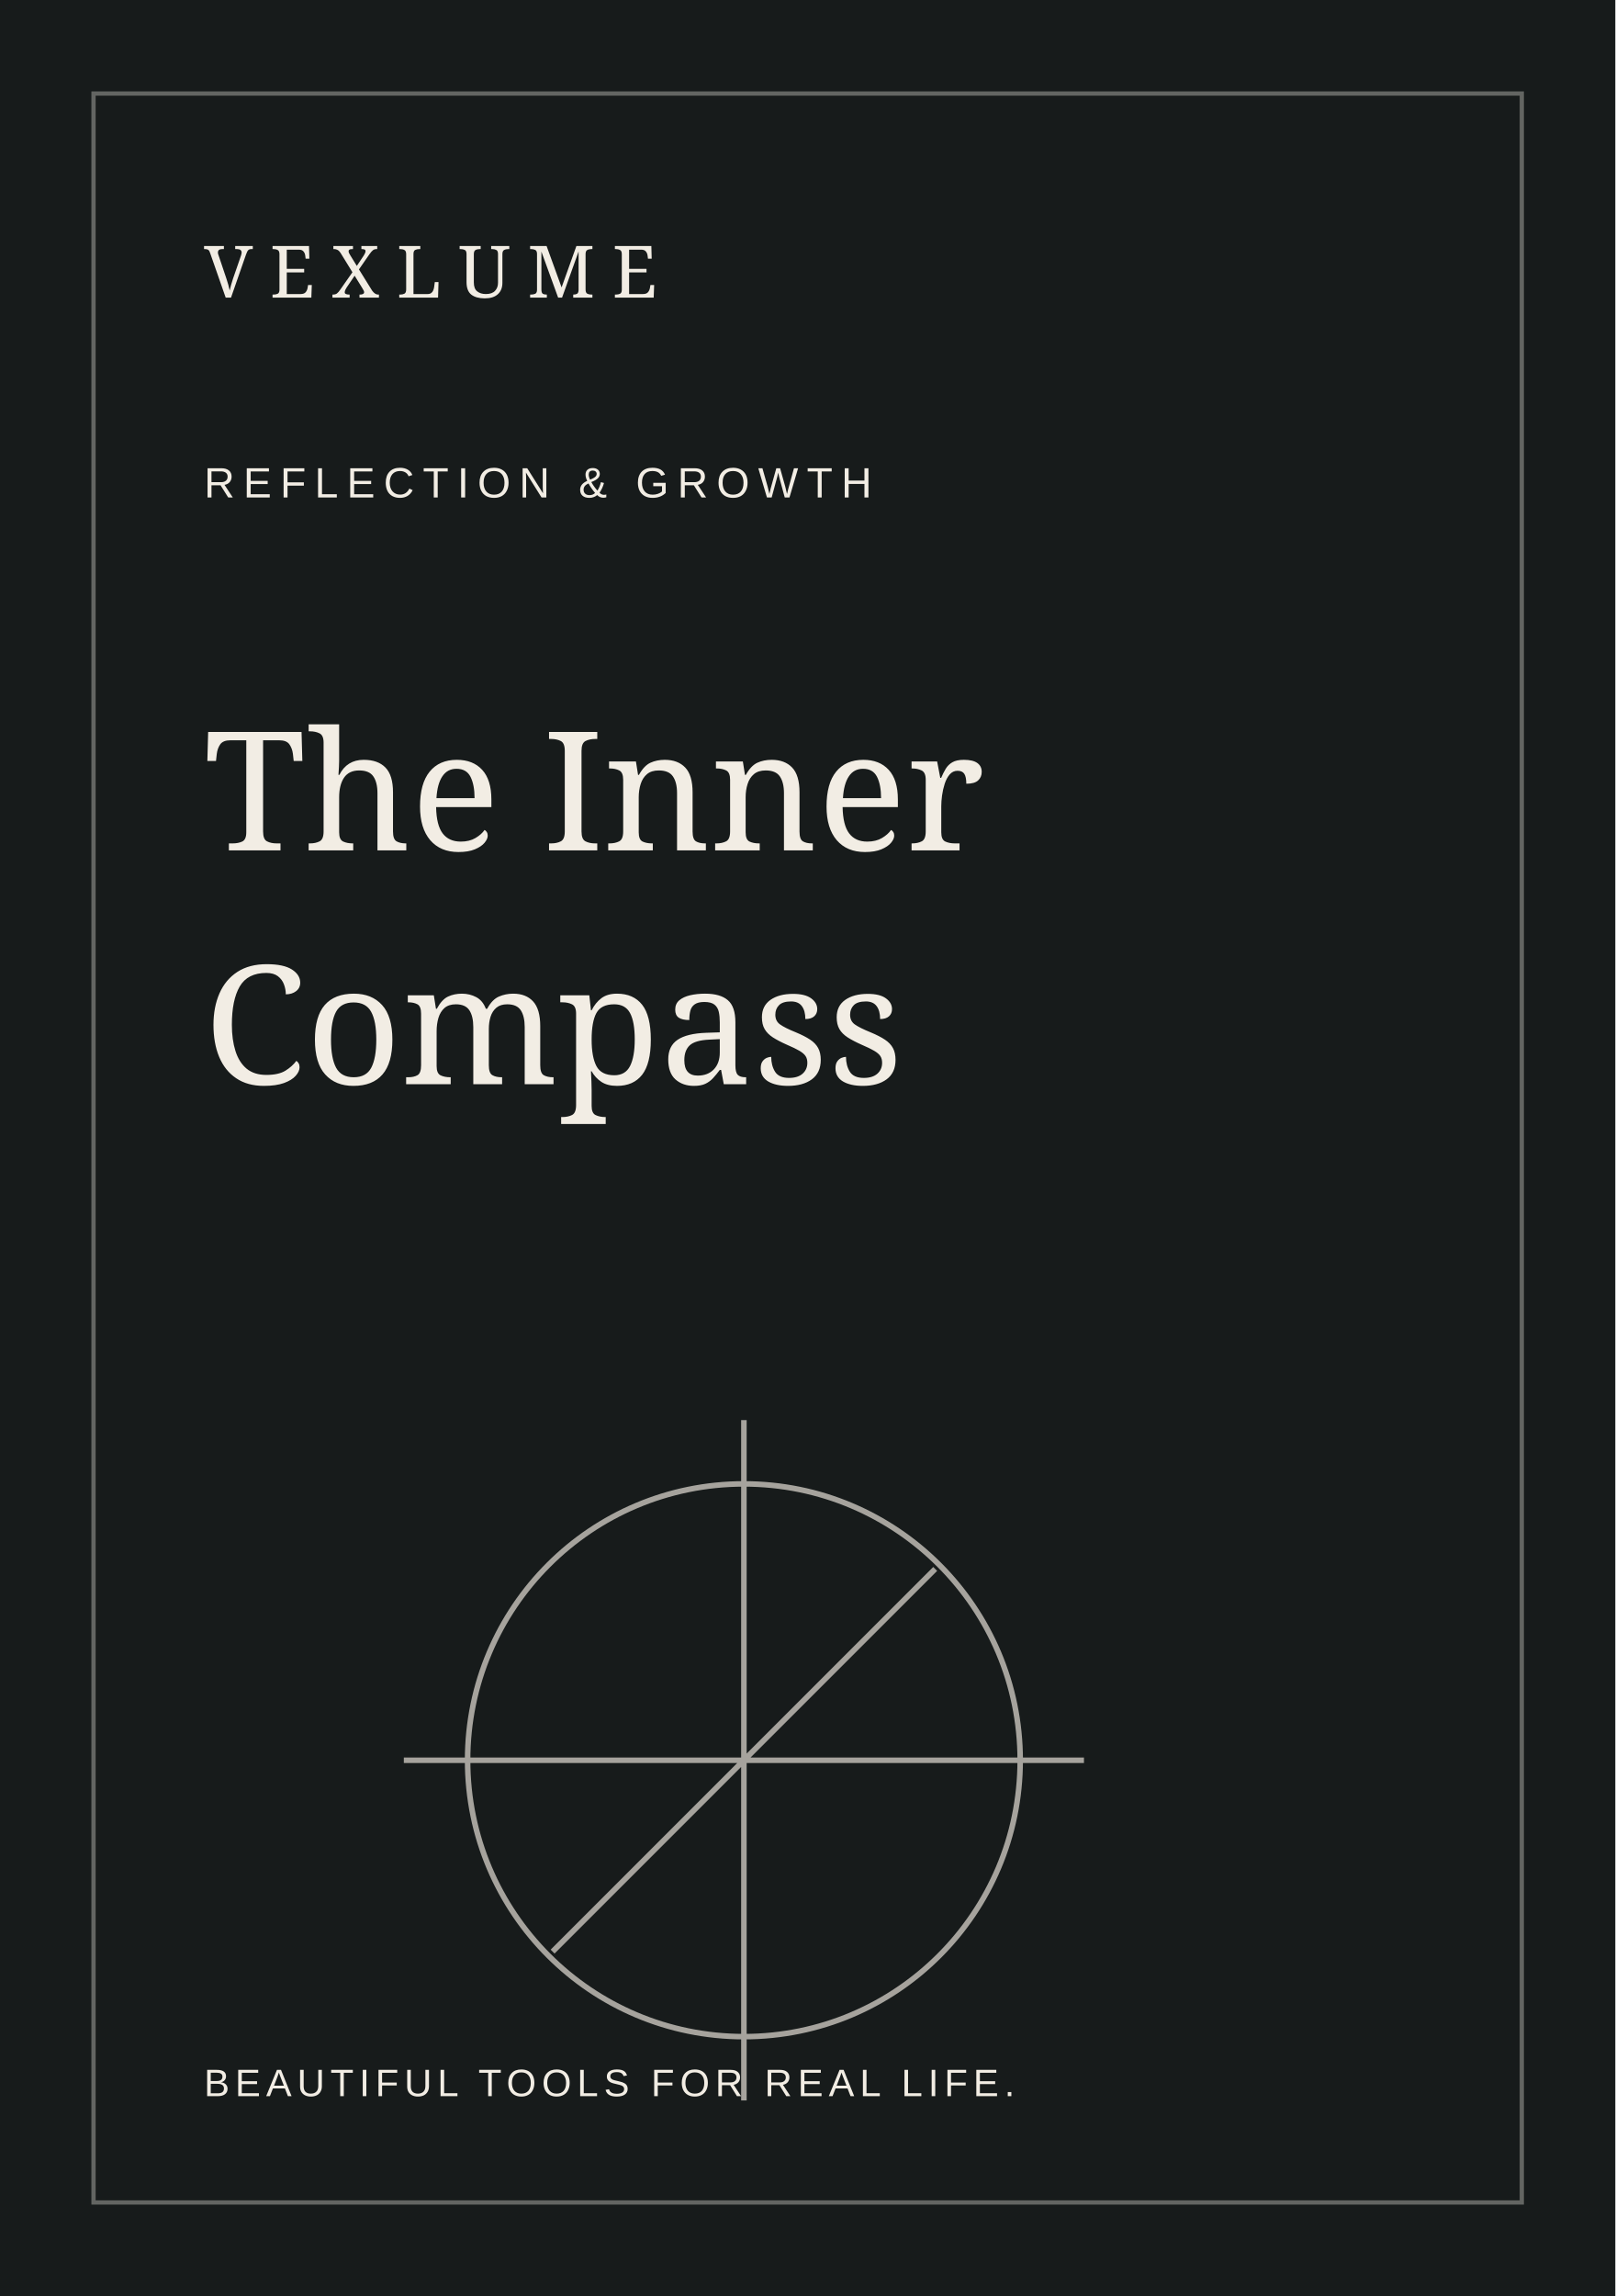
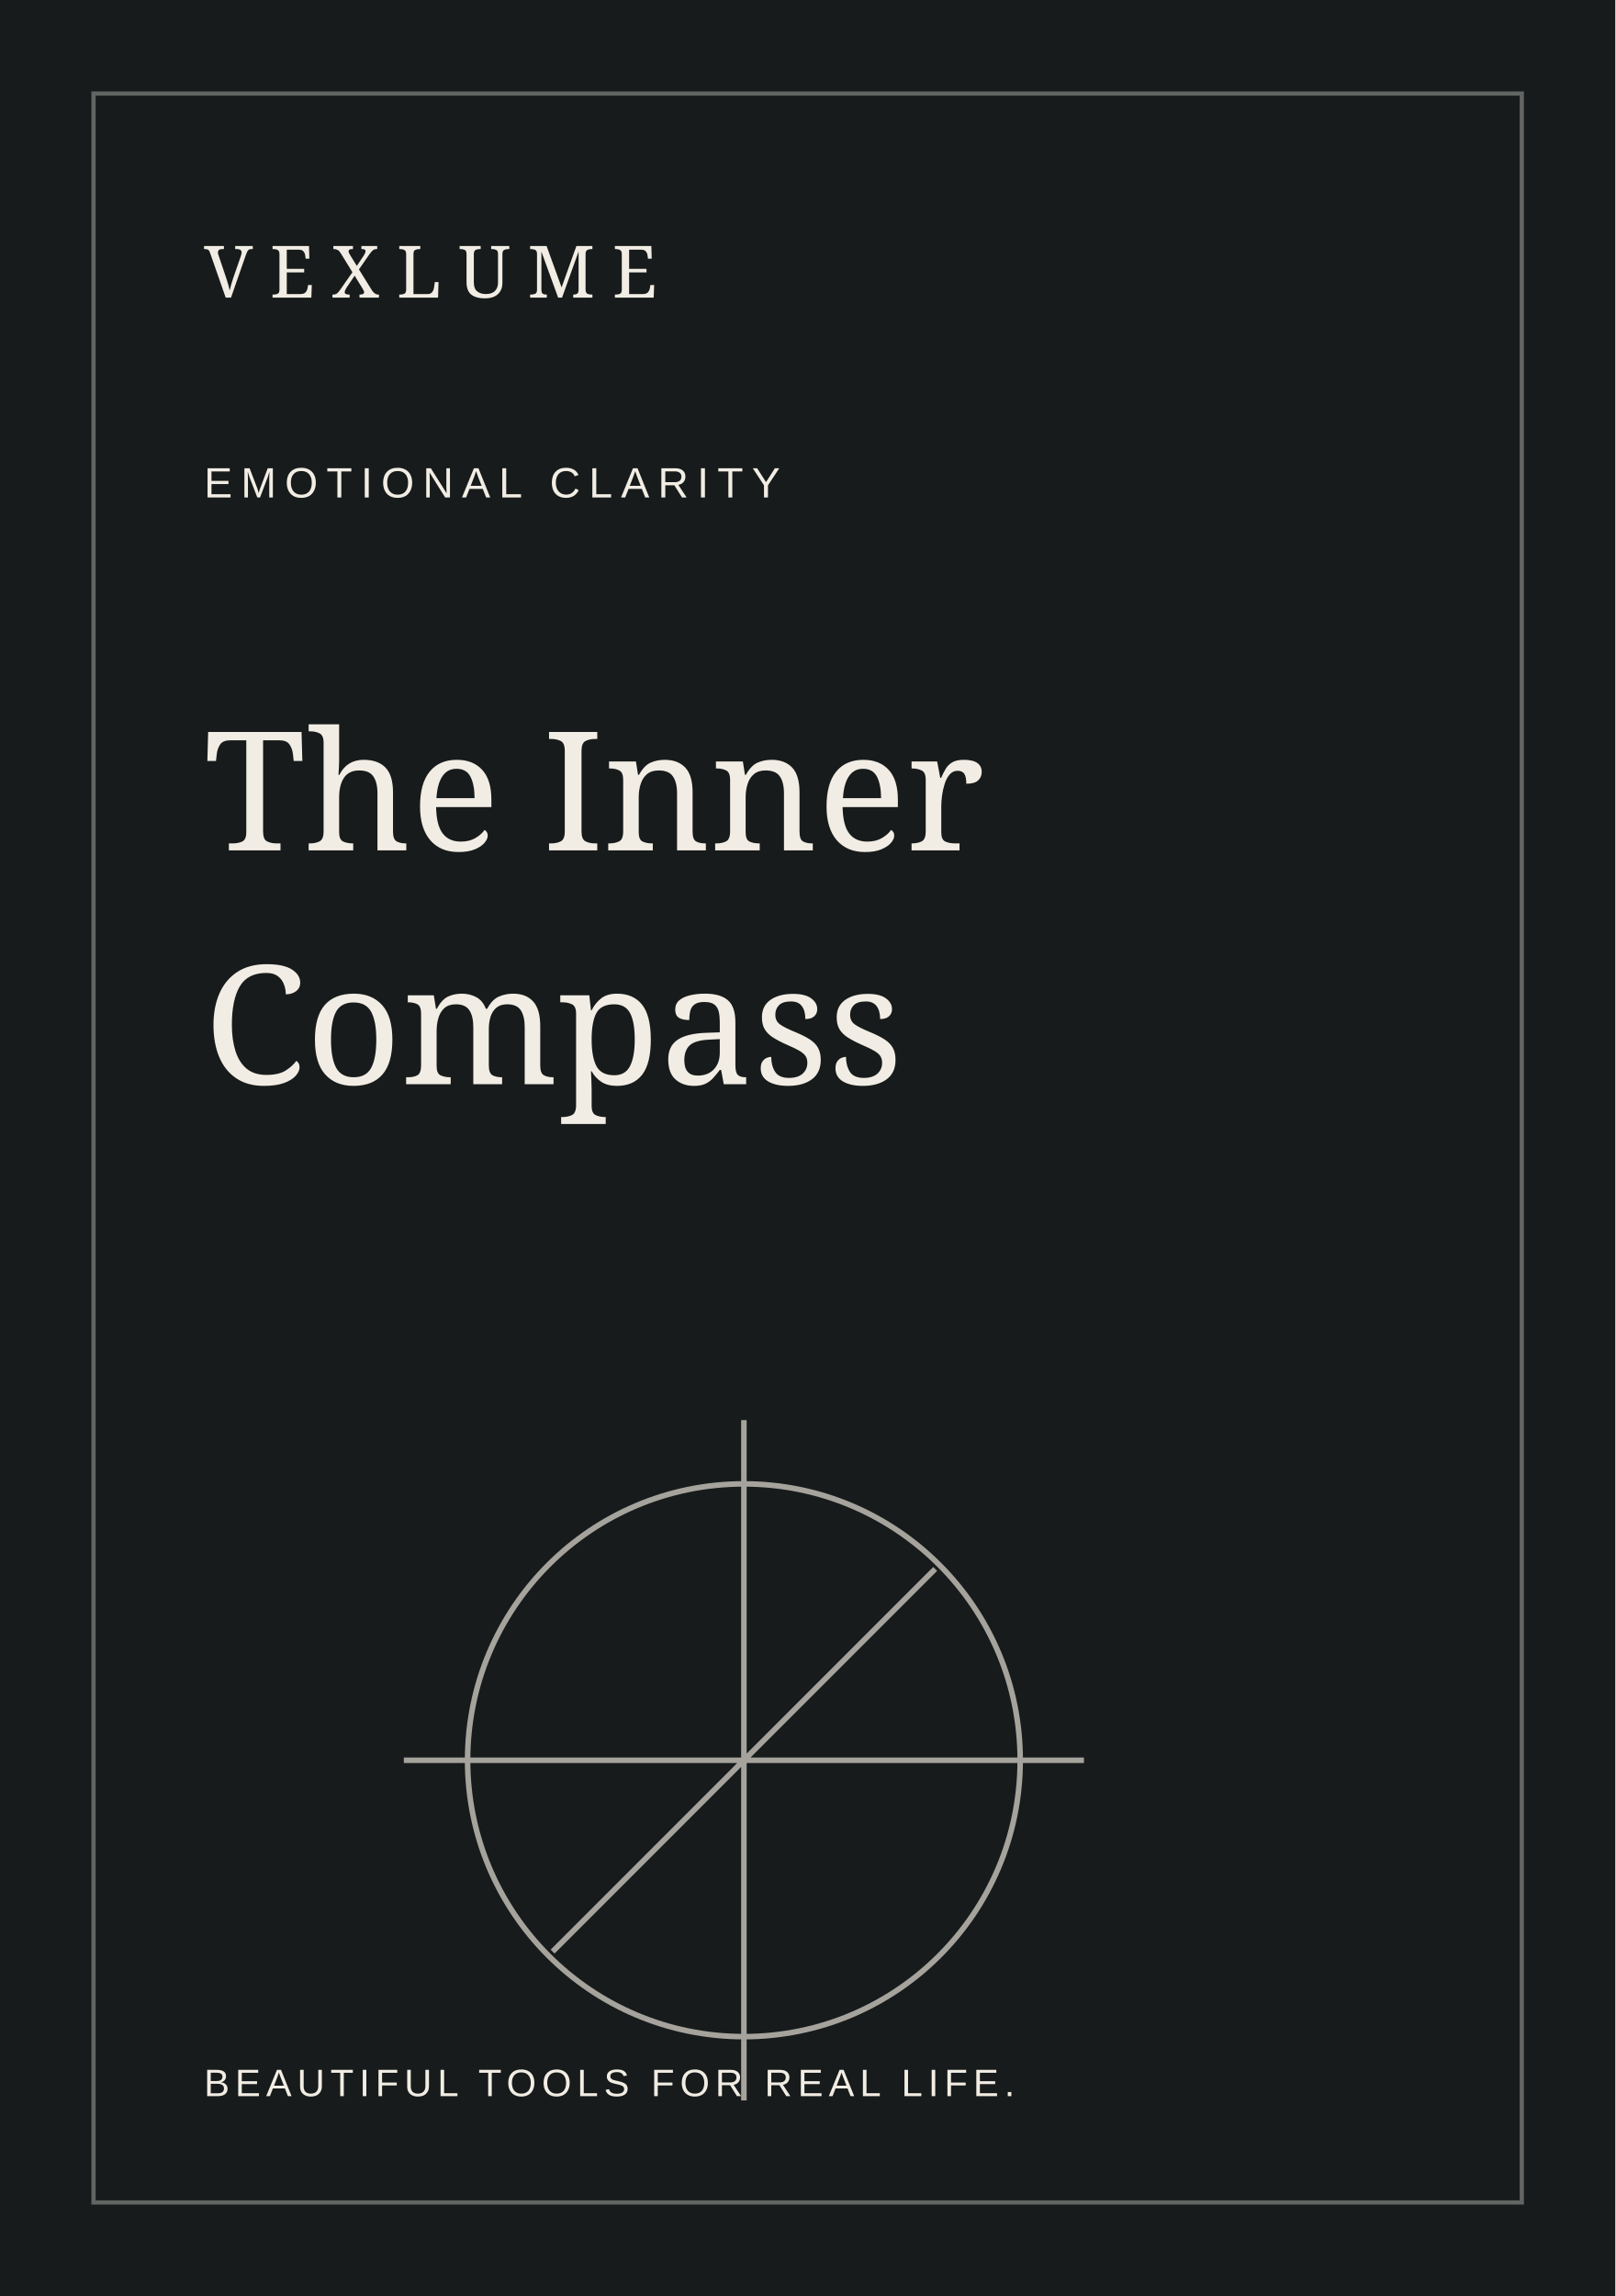
<svg xmlns="http://www.w3.org/2000/svg" width="380" height="540" viewBox="0 0 380 540">
  <rect width="380" height="540" fill="#171B1B" />
  <rect x="22" y="22" width="336" height="496" fill="none" stroke="#F2EDE4" opacity=".35" />
  <g fill="#F2EDE4" font-family="Georgia,serif">
    <text x="48" y="70" font-size="17" letter-spacing="4">VEXLUME</text>
-     <text x="48" y="117" font-family="Arial,sans-serif" font-size="10" letter-spacing="2">REFLECTION &amp; GROWTH</text>
+     <text x="48" y="117" font-family="Arial,sans-serif" font-size="10" letter-spacing="2">EMOTIONAL CLARITY</text>
    <text x="48" y="200" font-size="39">The Inner</text>
    <text x="48" y="255" font-size="39">Compass</text>
    <text x="48" y="493" font-family="Arial,sans-serif" font-size="9" letter-spacing="1.3">BEAUTIFUL TOOLS FOR REAL LIFE.</text>
  </g>
  <g fill="none" stroke="#F2EDE4" stroke-width="1.3" opacity=".65">
    <circle cx="175" cy="414" r="65" />
    <path d="M175 334v160m-80-80h160m-125 45 90-90" />
  </g>
</svg>
